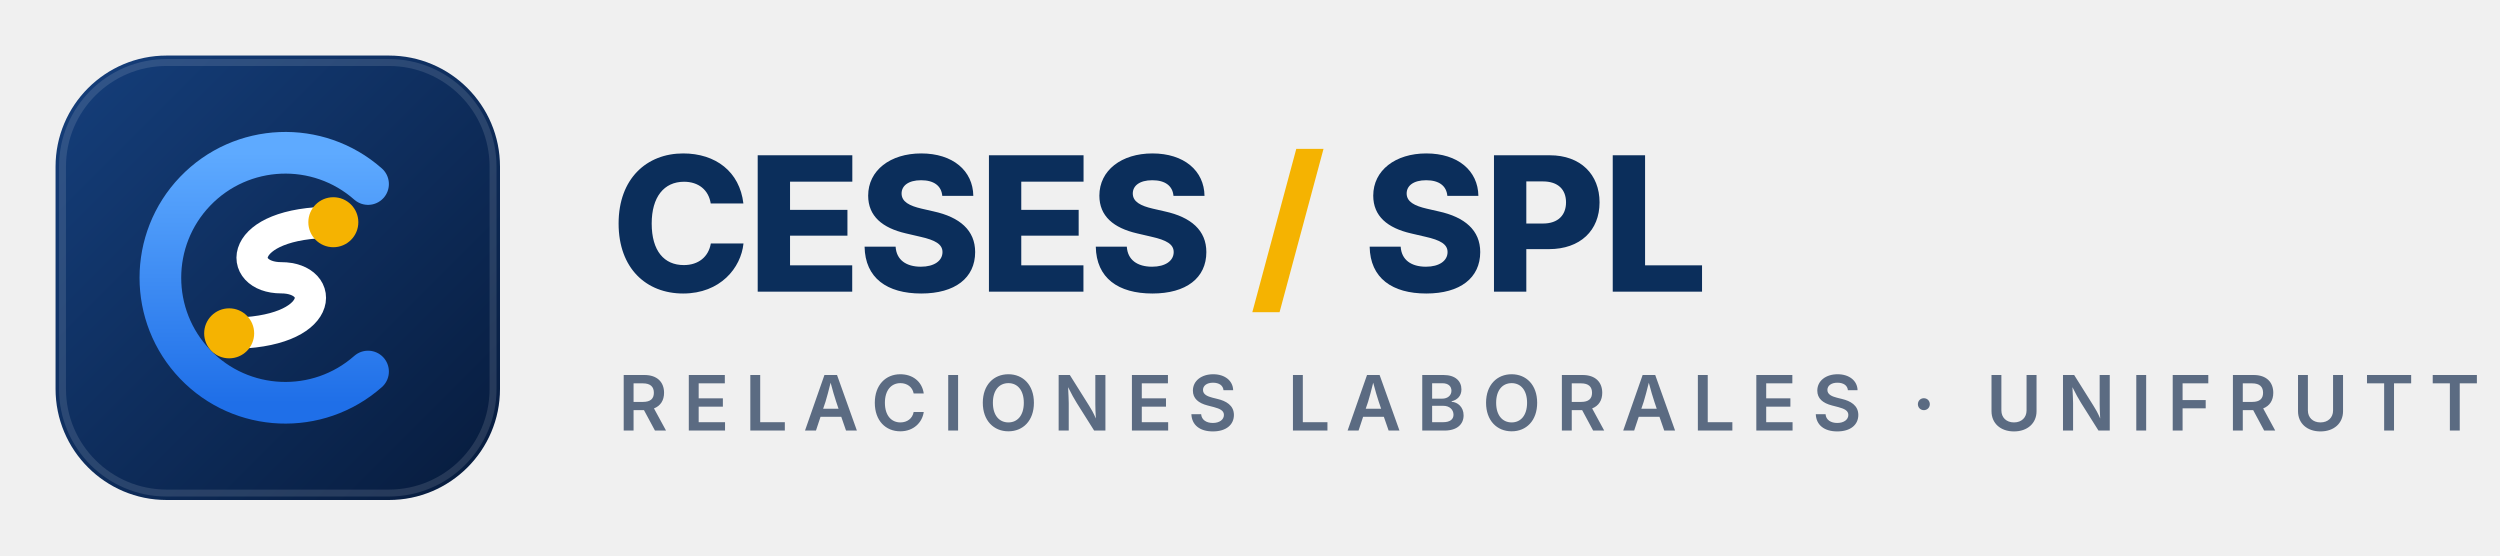
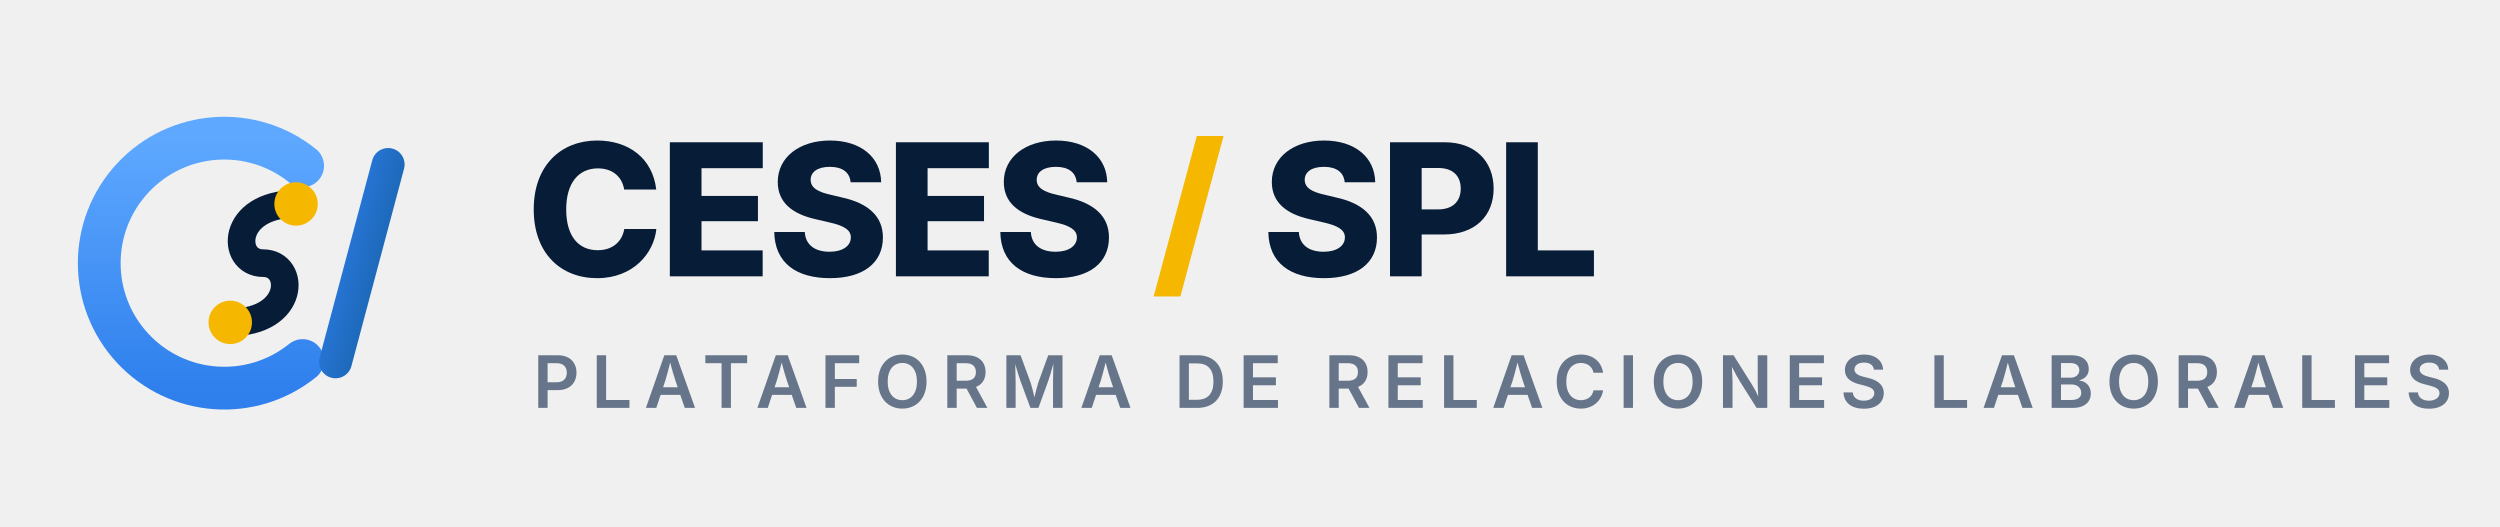
- <svg xmlns="http://www.w3.org/2000/svg" viewBox="0 0 360 80" width="360" height="80">
+ <svg xmlns="http://www.w3.org/2000/svg" viewBox="0 0 380 80" width="380" height="80">
  <defs>
-     <linearGradient id="bg" x1="0" y1="0" x2="1" y2="1">
-       <stop offset="0" stop-color="#153f7c" />
-       <stop offset="1" stop-color="#071b3c" />
+     <linearGradient id="c" x1="0" y1="0" x2="0" y2="1">
+       <stop offset="0" stop-color="#5EA8FF" />
+       <stop offset="1" stop-color="#2F80ED" />
    </linearGradient>
-     <linearGradient id="c" x1="0" y1="0" x2="0" y2="1">
-       <stop offset="0" stop-color="#5eaaff" />
-       <stop offset="1" stop-color="#1f6fe8" />
+     <linearGradient id="b" x1="0" y1="0" x2="1" y2="1">
+       <stop offset="0" stop-color="#2F80ED" />
+       <stop offset="1" stop-color="#145DA0" />
    </linearGradient>
  </defs>
-   <g transform="translate(8 8)">
-     <rect width="64" height="64" rx="16" fill="url(#bg)" />
-     <rect x="1" y="1" width="62" height="62" rx="15" fill="none" stroke="#ffffff" stroke-opacity=".12" />
-     <path d="M45 18.5A18 18 0 1 0 45 45.5" fill="none" stroke="url(#c)" stroke-width="6" stroke-linecap="round" />
-     <path d="M40 24C26 24 26 32 32.5 32S39 40 25 40" fill="none" stroke="#ffffff" stroke-width="4.5" stroke-linecap="round" />
-     <circle cx="40" cy="24" r="3.6" fill="#f5b301" />
-     <circle cx="25" cy="40" r="3.6" fill="#f5b301" />
+   <g transform="translate(6 8)">
+     <path d="M40 17.2A19 19 0 1 0 40 46.8" fill="none" stroke="url(#c)" stroke-width="6.5" stroke-linecap="round" />
+     <path d="M39 23C29 23 29 32 34 32S39 41 29 41" fill="none" stroke="#071C36" stroke-width="4.2" stroke-linecap="round" />
+     <path d="M53 17L45 47" fill="none" stroke="url(#b)" stroke-width="5" stroke-linecap="round" />
+     <circle cx="39" cy="23" r="3.3" fill="#F5B700" />
+     <circle cx="29" cy="41" r="3.3" fill="#F5B700" />
  </g>
-   <text x="88" y="42" font-family="Inter, Segoe UI, Arial, sans-serif" font-size="27" font-weight="800" letter-spacing="-.5" fill="#0b2e5b">CESES <tspan fill="#f5b301">/</tspan> SPL</text>
-   <text x="89" y="62" font-family="Inter, Segoe UI, Arial, sans-serif" font-size="11" font-weight="600" letter-spacing="2.2" fill="#5b6b82">RELACIONES LABORALES · UNIFRUTTI PERÚ</text>
+   <text x="80" y="42" font-family="Inter, Segoe UI, Arial, sans-serif" font-size="28" font-weight="800" letter-spacing="-.6" fill="#071C36">CESES <tspan fill="#F5B700">/</tspan> SPL</text>
+   <text x="81" y="62" font-family="Inter, Segoe UI, Arial, sans-serif" font-size="11" font-weight="600" letter-spacing="1.8" fill="#66758A">PLATAFORMA DE RELACIONES LABORALES</text>
</svg>
